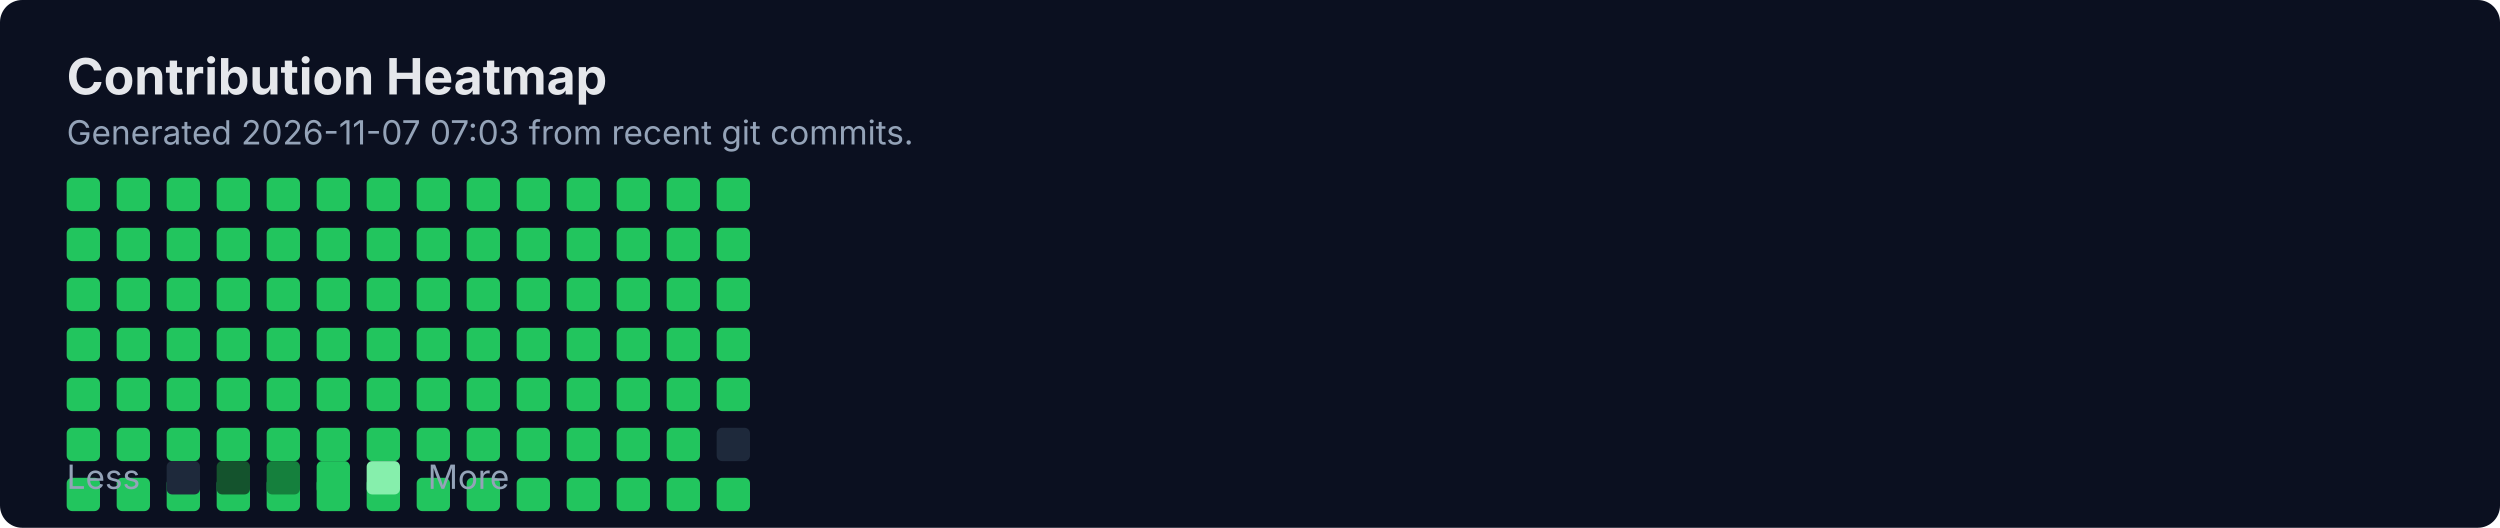
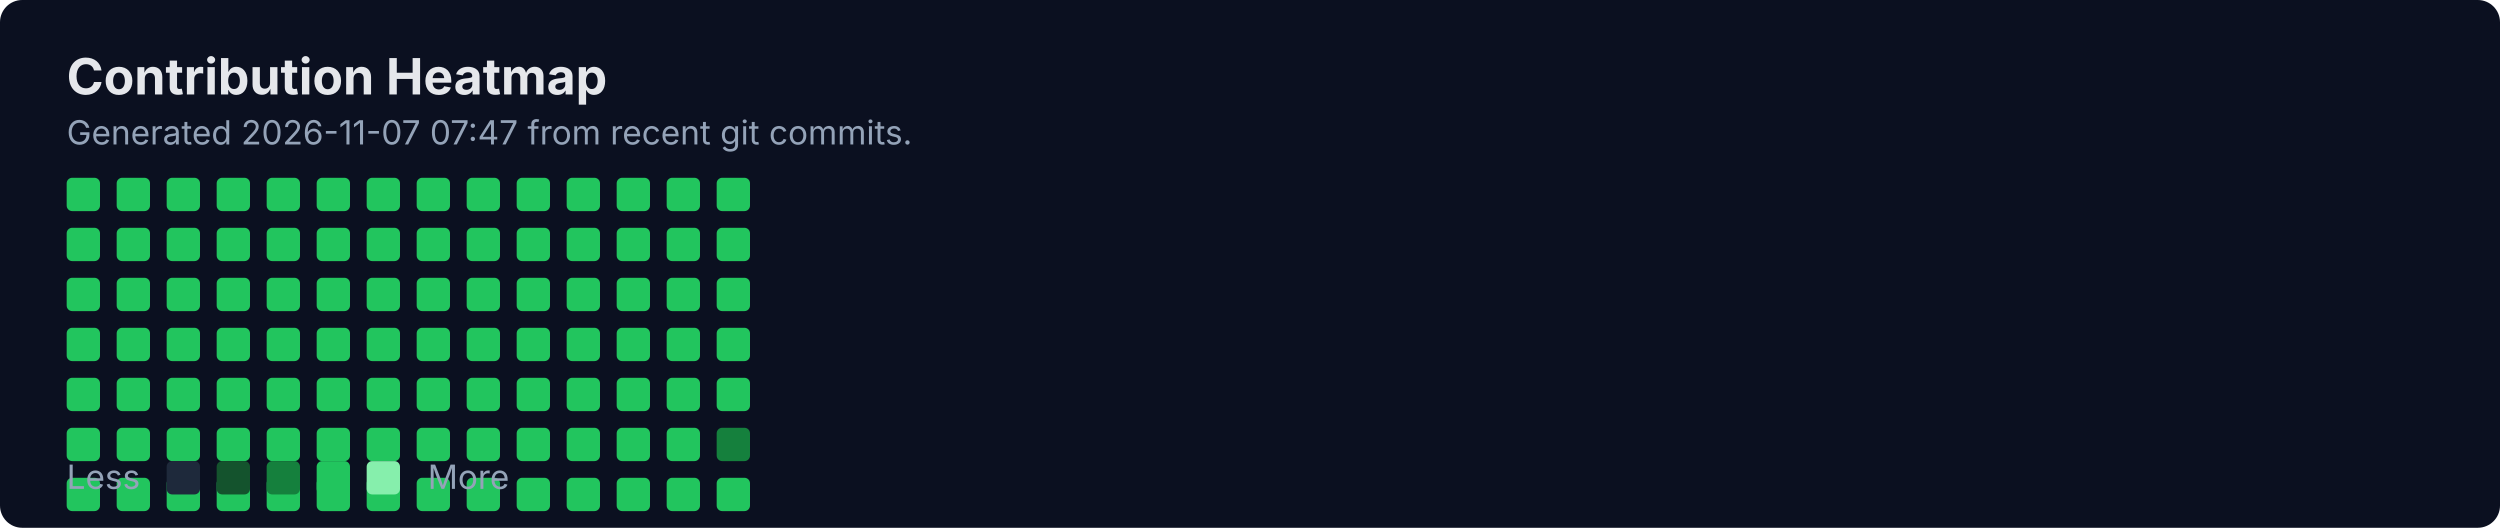
<svg xmlns="http://www.w3.org/2000/svg" width="900" height="190" viewBox="0 0 900 190" fill="none" role="img" aria-labelledby="title">
  <rect width="900" height="190" rx="8" fill="#0B1020" />
  <text x="24" y="34" fill="#E5E7EB" font-family="Inter, Segoe UI, Arial" font-size="18" font-weight="700">Contribution Heatmap</text>
-   <text x="24" y="52" fill="#94A3B8" font-family="Inter, Segoe UI, Arial" font-size="12">Generated 2026-11-07 07:03 from recent git commits.</text>
+   <text x="24" y="52" fill="#94A3B8" font-family="Inter, Segoe UI, Arial" font-size="12">Generated 2026-11-07 07:47 from recent git commits.</text>
  <rect x="24" y="172" width="12" height="12" rx="2" fill="#22C55E" />
  <rect x="24" y="64" width="12" height="12" rx="2" fill="#22C55E" />
  <rect x="24" y="82" width="12" height="12" rx="2" fill="#22C55E" />
  <rect x="24" y="100" width="12" height="12" rx="2" fill="#22C55E" />
  <rect x="24" y="118" width="12" height="12" rx="2" fill="#22C55E" />
  <rect x="24" y="136" width="12" height="12" rx="2" fill="#22C55E" />
  <rect x="24" y="154" width="12" height="12" rx="2" fill="#22C55E" />
  <rect x="42" y="172" width="12" height="12" rx="2" fill="#22C55E" />
  <rect x="42" y="64" width="12" height="12" rx="2" fill="#22C55E" />
  <rect x="42" y="82" width="12" height="12" rx="2" fill="#22C55E" />
  <rect x="42" y="100" width="12" height="12" rx="2" fill="#22C55E" />
  <rect x="42" y="118" width="12" height="12" rx="2" fill="#22C55E" />
  <rect x="42" y="136" width="12" height="12" rx="2" fill="#22C55E" />
  <rect x="42" y="154" width="12" height="12" rx="2" fill="#22C55E" />
  <rect x="60" y="172" width="12" height="12" rx="2" fill="#22C55E" />
  <rect x="60" y="64" width="12" height="12" rx="2" fill="#22C55E" />
  <rect x="60" y="82" width="12" height="12" rx="2" fill="#22C55E" />
  <rect x="60" y="100" width="12" height="12" rx="2" fill="#22C55E" />
  <rect x="60" y="118" width="12" height="12" rx="2" fill="#22C55E" />
  <rect x="60" y="136" width="12" height="12" rx="2" fill="#22C55E" />
  <rect x="60" y="154" width="12" height="12" rx="2" fill="#22C55E" />
  <rect x="78" y="172" width="12" height="12" rx="2" fill="#22C55E" />
  <rect x="78" y="64" width="12" height="12" rx="2" fill="#22C55E" />
  <rect x="78" y="82" width="12" height="12" rx="2" fill="#22C55E" />
  <rect x="78" y="100" width="12" height="12" rx="2" fill="#22C55E" />
  <rect x="78" y="118" width="12" height="12" rx="2" fill="#22C55E" />
  <rect x="78" y="136" width="12" height="12" rx="2" fill="#22C55E" />
  <rect x="78" y="154" width="12" height="12" rx="2" fill="#22C55E" />
  <rect x="96" y="172" width="12" height="12" rx="2" fill="#22C55E" />
  <rect x="96" y="64" width="12" height="12" rx="2" fill="#22C55E" />
  <rect x="96" y="82" width="12" height="12" rx="2" fill="#22C55E" />
  <rect x="96" y="100" width="12" height="12" rx="2" fill="#22C55E" />
  <rect x="96" y="118" width="12" height="12" rx="2" fill="#22C55E" />
  <rect x="96" y="136" width="12" height="12" rx="2" fill="#22C55E" />
  <rect x="96" y="154" width="12" height="12" rx="2" fill="#22C55E" />
  <rect x="114" y="172" width="12" height="12" rx="2" fill="#22C55E" />
  <rect x="114" y="64" width="12" height="12" rx="2" fill="#22C55E" />
  <rect x="114" y="82" width="12" height="12" rx="2" fill="#22C55E" />
  <rect x="114" y="100" width="12" height="12" rx="2" fill="#22C55E" />
  <rect x="114" y="118" width="12" height="12" rx="2" fill="#22C55E" />
  <rect x="114" y="136" width="12" height="12" rx="2" fill="#22C55E" />
  <rect x="114" y="154" width="12" height="12" rx="2" fill="#22C55E" />
  <rect x="132" y="172" width="12" height="12" rx="2" fill="#22C55E" />
  <rect x="132" y="64" width="12" height="12" rx="2" fill="#22C55E" />
  <rect x="132" y="82" width="12" height="12" rx="2" fill="#22C55E" />
  <rect x="132" y="100" width="12" height="12" rx="2" fill="#22C55E" />
  <rect x="132" y="118" width="12" height="12" rx="2" fill="#22C55E" />
  <rect x="132" y="136" width="12" height="12" rx="2" fill="#22C55E" />
  <rect x="132" y="154" width="12" height="12" rx="2" fill="#22C55E" />
  <rect x="150" y="172" width="12" height="12" rx="2" fill="#22C55E" />
  <rect x="150" y="64" width="12" height="12" rx="2" fill="#22C55E" />
  <rect x="150" y="82" width="12" height="12" rx="2" fill="#22C55E" />
  <rect x="150" y="100" width="12" height="12" rx="2" fill="#22C55E" />
  <rect x="150" y="118" width="12" height="12" rx="2" fill="#22C55E" />
  <rect x="150" y="136" width="12" height="12" rx="2" fill="#22C55E" />
  <rect x="150" y="154" width="12" height="12" rx="2" fill="#22C55E" />
  <rect x="168" y="172" width="12" height="12" rx="2" fill="#22C55E" />
  <rect x="168" y="64" width="12" height="12" rx="2" fill="#22C55E" />
  <rect x="168" y="82" width="12" height="12" rx="2" fill="#22C55E" />
  <rect x="168" y="100" width="12" height="12" rx="2" fill="#22C55E" />
  <rect x="168" y="118" width="12" height="12" rx="2" fill="#22C55E" />
  <rect x="168" y="136" width="12" height="12" rx="2" fill="#22C55E" />
  <rect x="168" y="154" width="12" height="12" rx="2" fill="#22C55E" />
  <rect x="186" y="172" width="12" height="12" rx="2" fill="#22C55E" />
  <rect x="186" y="64" width="12" height="12" rx="2" fill="#22C55E" />
  <rect x="186" y="82" width="12" height="12" rx="2" fill="#22C55E" />
  <rect x="186" y="100" width="12" height="12" rx="2" fill="#22C55E" />
  <rect x="186" y="118" width="12" height="12" rx="2" fill="#22C55E" />
  <rect x="186" y="136" width="12" height="12" rx="2" fill="#22C55E" />
  <rect x="186" y="154" width="12" height="12" rx="2" fill="#22C55E" />
  <rect x="204" y="172" width="12" height="12" rx="2" fill="#22C55E" />
  <rect x="204" y="64" width="12" height="12" rx="2" fill="#22C55E" />
  <rect x="204" y="82" width="12" height="12" rx="2" fill="#22C55E" />
  <rect x="204" y="100" width="12" height="12" rx="2" fill="#22C55E" />
  <rect x="204" y="118" width="12" height="12" rx="2" fill="#22C55E" />
  <rect x="204" y="136" width="12" height="12" rx="2" fill="#22C55E" />
  <rect x="204" y="154" width="12" height="12" rx="2" fill="#22C55E" />
  <rect x="222" y="172" width="12" height="12" rx="2" fill="#22C55E" />
  <rect x="222" y="64" width="12" height="12" rx="2" fill="#22C55E" />
  <rect x="222" y="82" width="12" height="12" rx="2" fill="#22C55E" />
  <rect x="222" y="100" width="12" height="12" rx="2" fill="#22C55E" />
  <rect x="222" y="118" width="12" height="12" rx="2" fill="#22C55E" />
  <rect x="222" y="136" width="12" height="12" rx="2" fill="#22C55E" />
  <rect x="222" y="154" width="12" height="12" rx="2" fill="#22C55E" />
  <rect x="240" y="172" width="12" height="12" rx="2" fill="#22C55E" />
  <rect x="240" y="64" width="12" height="12" rx="2" fill="#22C55E" />
  <rect x="240" y="82" width="12" height="12" rx="2" fill="#22C55E" />
  <rect x="240" y="100" width="12" height="12" rx="2" fill="#22C55E" />
  <rect x="240" y="118" width="12" height="12" rx="2" fill="#22C55E" />
  <rect x="240" y="136" width="12" height="12" rx="2" fill="#22C55E" />
  <rect x="240" y="154" width="12" height="12" rx="2" fill="#22C55E" />
  <rect x="258" y="172" width="12" height="12" rx="2" fill="#22C55E" />
  <rect x="258" y="64" width="12" height="12" rx="2" fill="#22C55E" />
  <rect x="258" y="82" width="12" height="12" rx="2" fill="#22C55E" />
  <rect x="258" y="100" width="12" height="12" rx="2" fill="#22C55E" />
  <rect x="258" y="118" width="12" height="12" rx="2" fill="#22C55E" />
  <rect x="258" y="136" width="12" height="12" rx="2" fill="#22C55E" />
-   <rect x="258" y="154" width="12" height="12" rx="2" fill="#1E293B" />
+   <rect x="258" y="154" width="12" height="12" rx="2" fill="#15803D" />
  <text x="24" y="176" fill="#94A3B8" font-family="Inter, Segoe UI, Arial" font-size="12">Less</text>
  <rect x="60" y="166" width="12" height="12" rx="2" fill="#1E293B" />
  <rect x="78" y="166" width="12" height="12" rx="2" fill="#14532D" />
  <rect x="96" y="166" width="12" height="12" rx="2" fill="#15803D" />
  <rect x="114" y="166" width="12" height="12" rx="2" fill="#22C55E" />
  <rect x="132" y="166" width="12" height="12" rx="2" fill="#86EFAC" />
  <text x="154" y="176" fill="#94A3B8" font-family="Inter, Segoe UI, Arial" font-size="12">More</text>
</svg>
